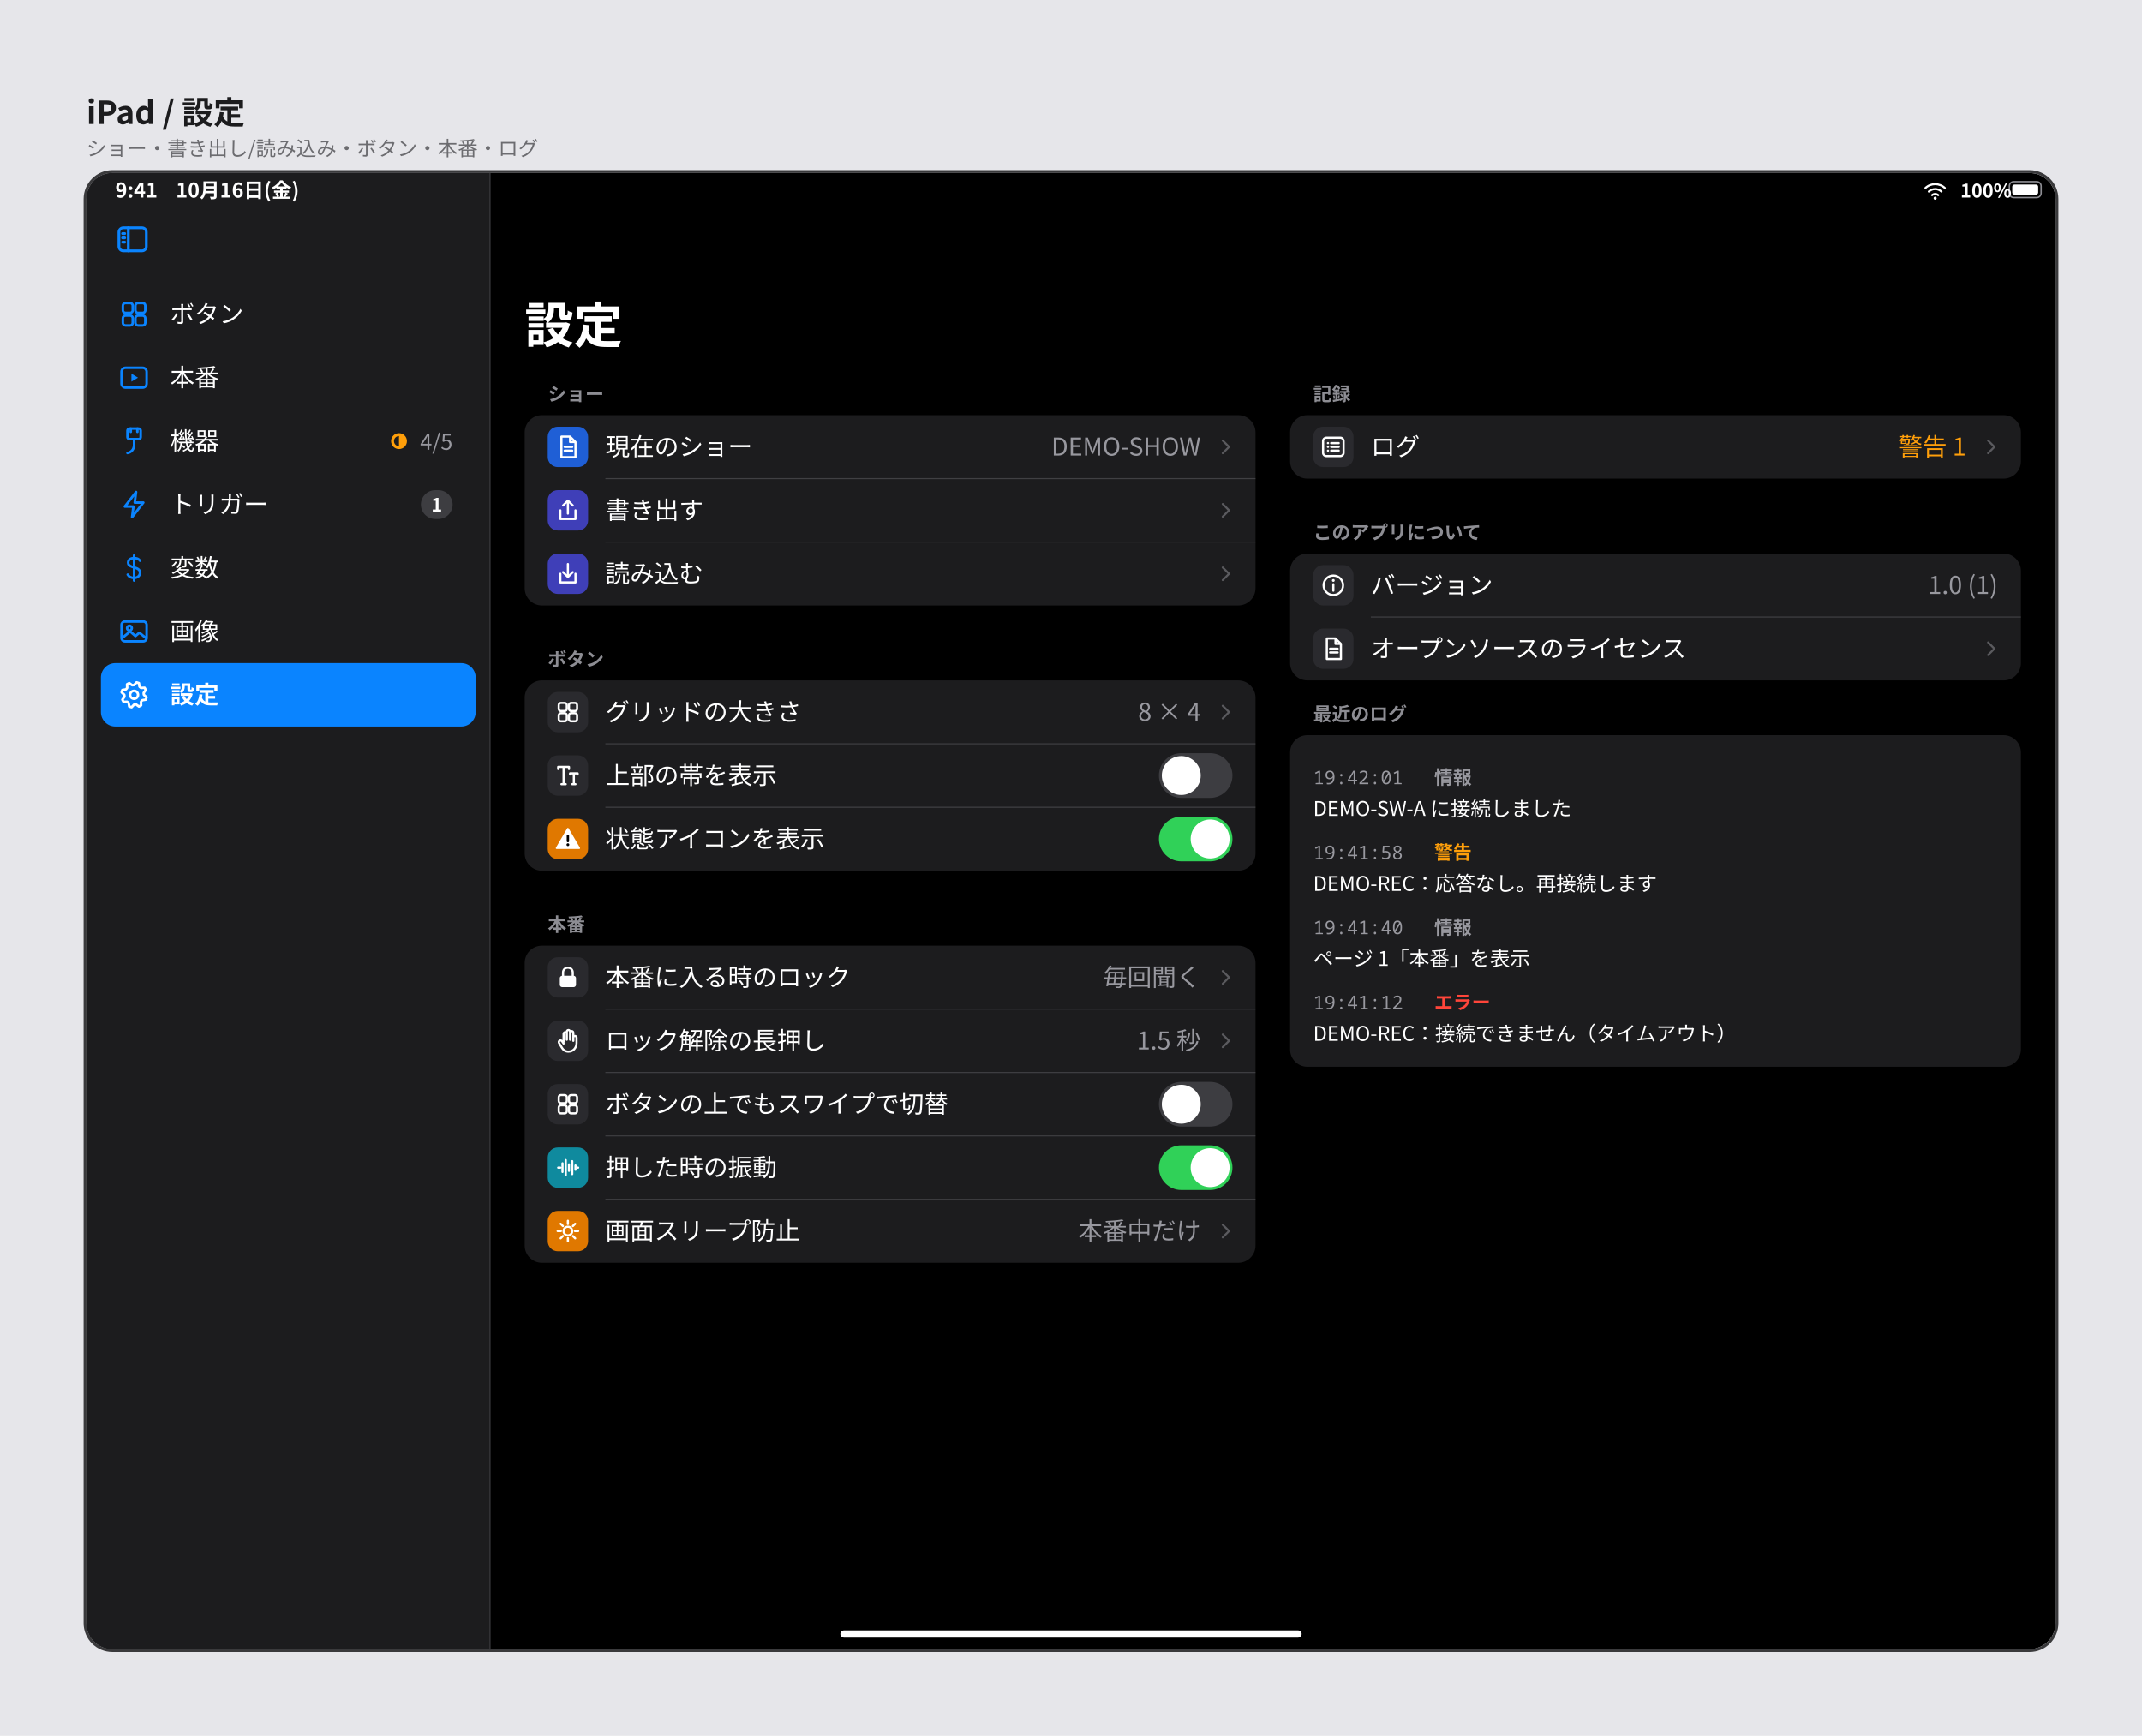
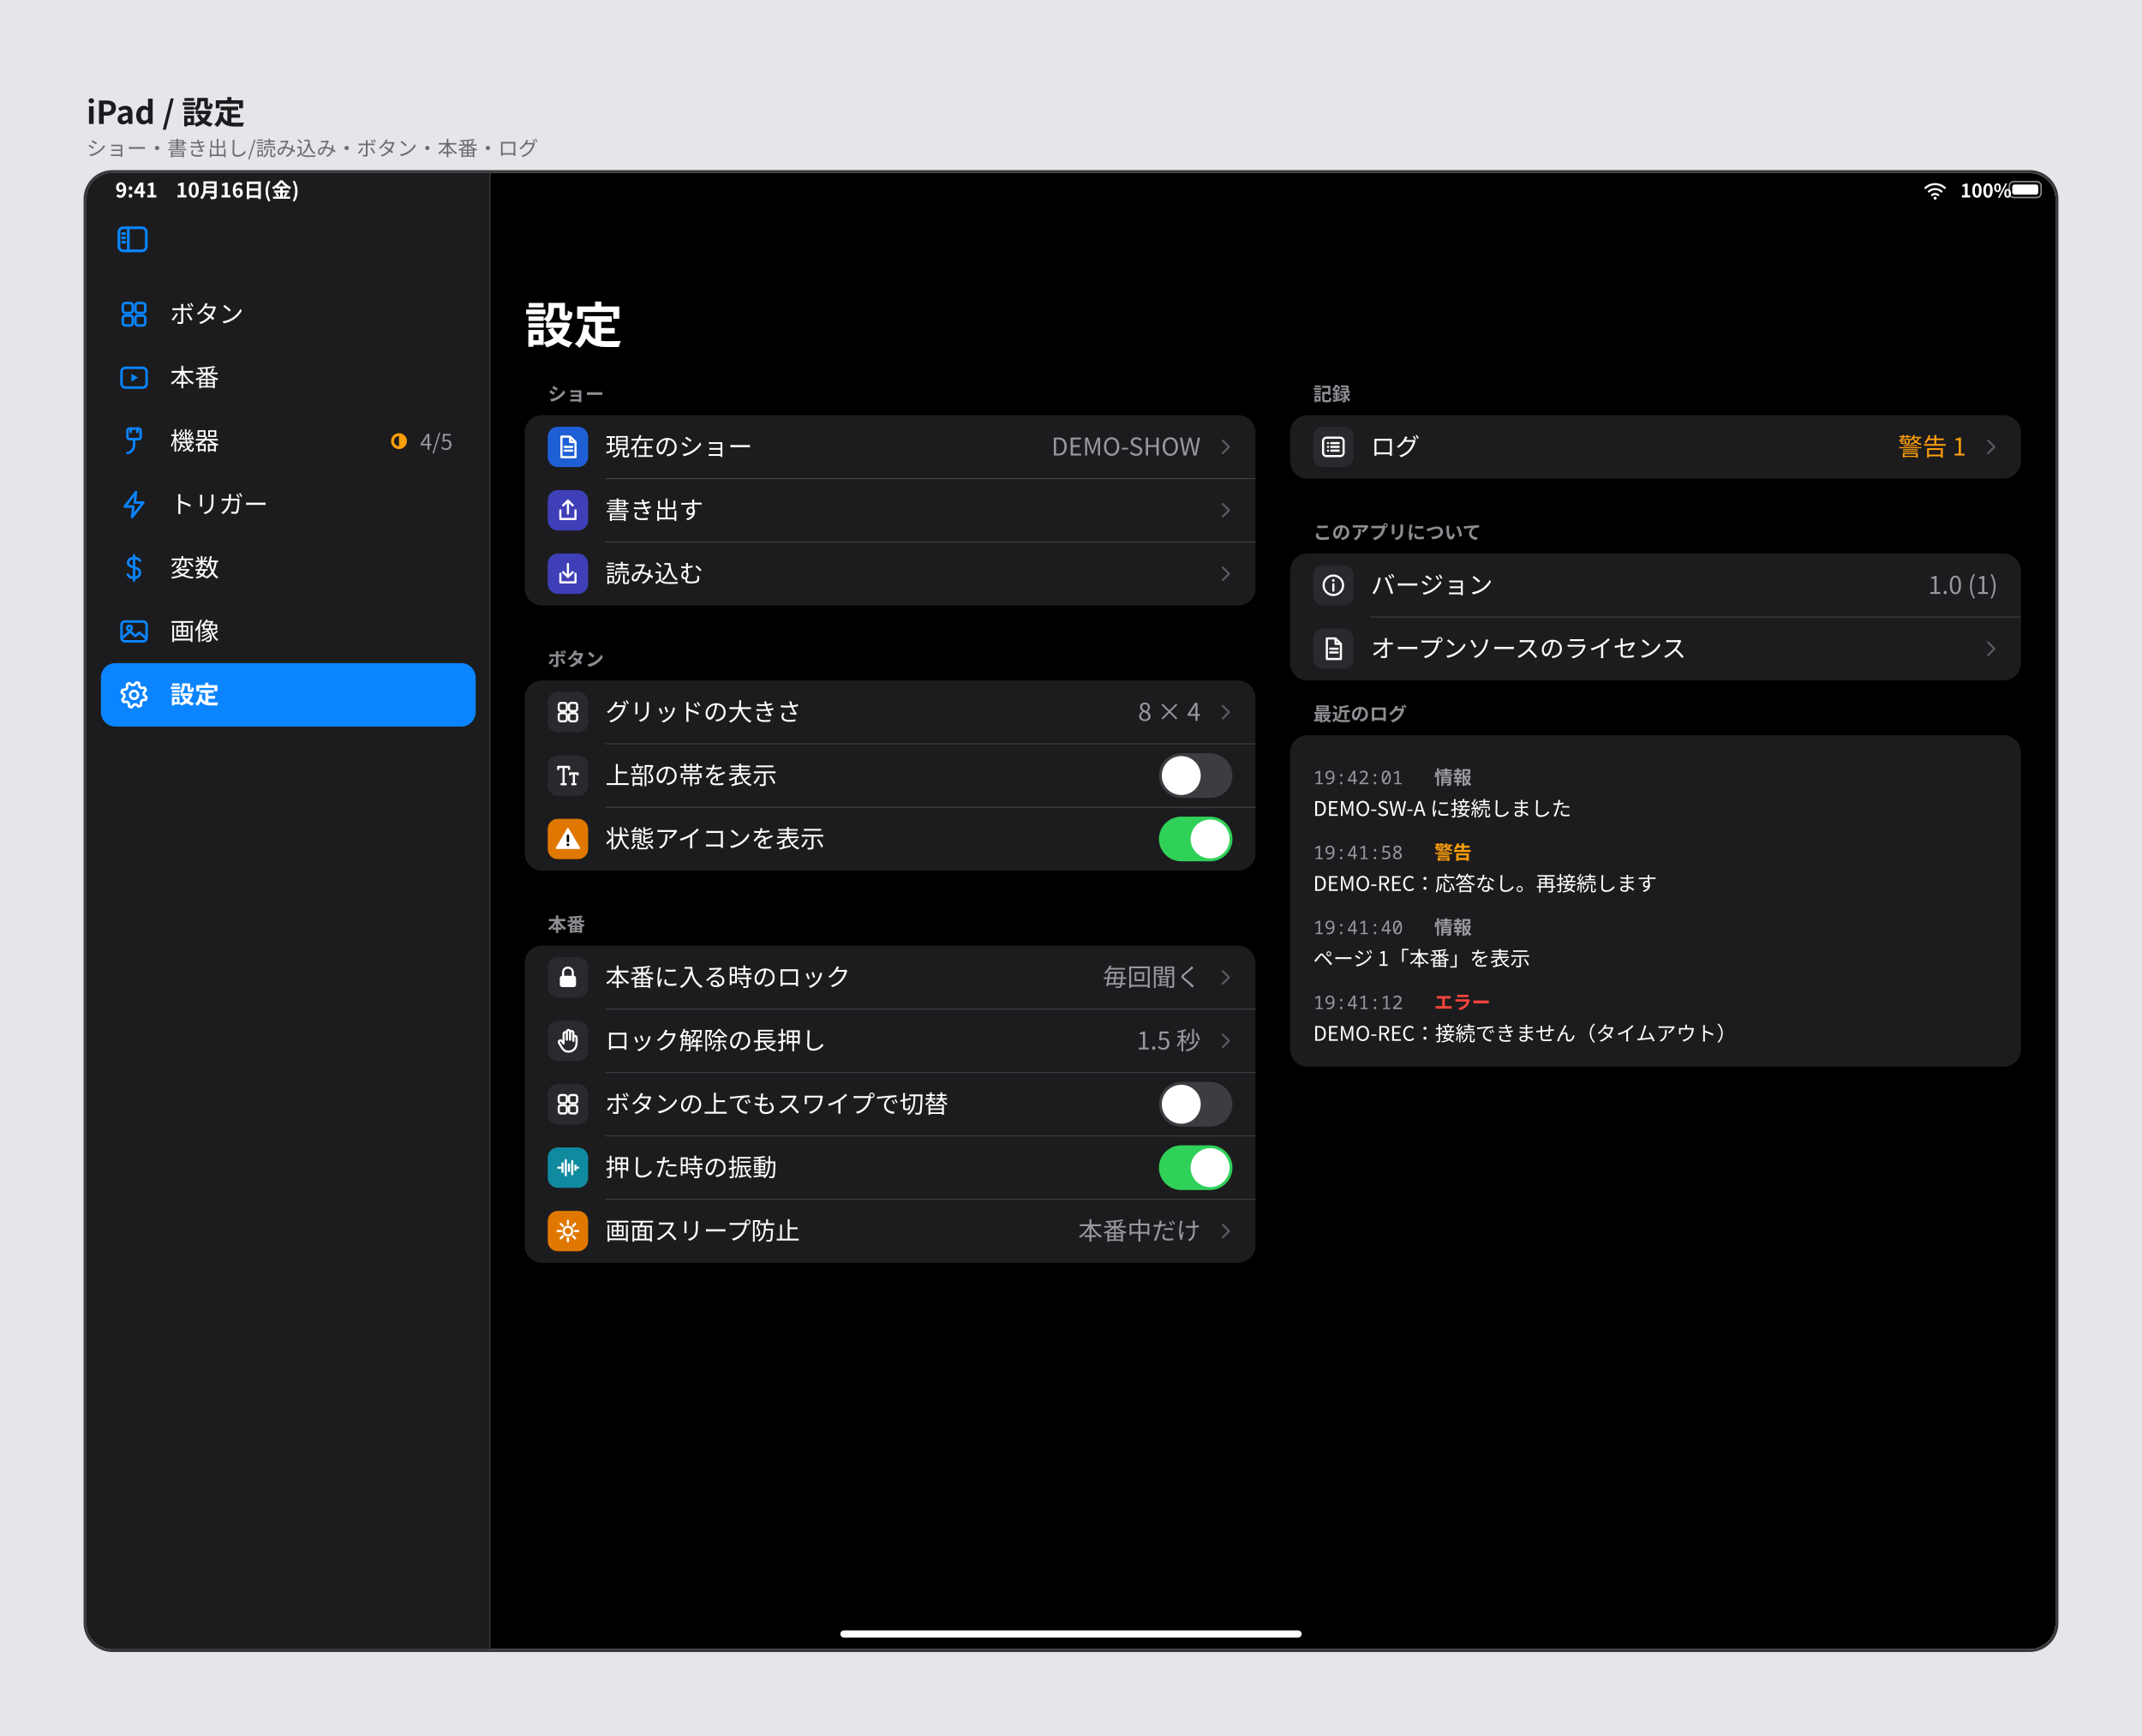
<svg xmlns="http://www.w3.org/2000/svg" width="1486" height="1204" viewBox="0 0 1486 1204">
  <rect x="0.00" y="0.00" width="1486.00" height="1204.00" fill="#E6E6EA" />
  <defs>
    <clipPath id="clip60_120">
      <rect x="0" y="0" width="1366" height="1024" rx="18" ry="18" />
    </clipPath>
  </defs>
  <g transform="translate(60.00,120.00)">
    <g clip-path="url(#clip60_120)">
      <rect x="0.00" y="0.00" width="1366.00" height="1024.00" fill="#000000" />
      <rect x="0.00" y="0.00" width="280.00" height="1024.00" fill="#1C1C1E" />
      <g transform="translate(20.00,34.00) scale(1.0)">
        <rect x="2.5" y="4" width="19" height="16" rx="3" fill="none" stroke="#0A84FF" stroke-width="1.9" stroke-linecap="round" stroke-linejoin="round" />
        <path d="M9 4 V20 M5 8 H6.5 M5 11 H6.5 M5 14 H6.5" fill="none" stroke="#0A84FF" stroke-width="1.9" stroke-linecap="round" stroke-linejoin="round" />
      </g>
      <g transform="translate(22.00,87.00) scale(0.9166667)">
        <rect x="3.5" y="3.5" width="7.5" height="7.5" rx="2" fill="none" stroke="#0A84FF" stroke-width="1.9" stroke-linecap="round" stroke-linejoin="round" />
        <rect x="3.5" y="13" width="7.5" height="7.5" rx="2" fill="none" stroke="#0A84FF" stroke-width="1.9" stroke-linecap="round" stroke-linejoin="round" />
        <rect x="13" y="3.5" width="7.5" height="7.5" rx="2" fill="none" stroke="#0A84FF" stroke-width="1.9" stroke-linecap="round" stroke-linejoin="round" />
        <rect x="13" y="13" width="7.5" height="7.5" rx="2" fill="none" stroke="#0A84FF" stroke-width="1.9" stroke-linecap="round" stroke-linejoin="round" />
      </g>
      <text x="58.00" y="104.00" font-family="-apple-system, 'SF Pro Text', 'Hiragino Sans', 'Noto Sans CJK JP', 'Noto Sans JP', sans-serif" font-size="17" font-weight="400" fill="#FFFFFF" text-anchor="start">ボタン</text>
      <g transform="translate(22.00,131.00) scale(0.9166667)">
        <rect x="2.5" y="4.5" width="19" height="15" rx="3" fill="none" stroke="#0A84FF" stroke-width="1.9" stroke-linecap="round" stroke-linejoin="round" />
        <path d="M10 9 L15 12 L10 15 Z" fill="#0A84FF" />
      </g>
      <text x="58.00" y="148.00" font-family="-apple-system, 'SF Pro Text', 'Hiragino Sans', 'Noto Sans CJK JP', 'Noto Sans JP', sans-serif" font-size="17" font-weight="400" fill="#FFFFFF" text-anchor="start">本番</text>
      <g transform="translate(22.00,175.00) scale(0.9166667)">
        <rect x="7" y="2.5" width="10" height="8" rx="1.5" fill="none" stroke="#0A84FF" stroke-width="1.9" stroke-linecap="round" stroke-linejoin="round" />
        <path d="M9.5 2.5 V5 M14.5 2.5 V5 M12 10.5 V15 C12 18 10 20.5 7 21" fill="none" stroke="#0A84FF" stroke-width="1.9" stroke-linecap="round" stroke-linejoin="round" />
      </g>
      <text x="58.00" y="192.00" font-family="-apple-system, 'SF Pro Text', 'Hiragino Sans', 'Noto Sans CJK JP', 'Noto Sans JP', sans-serif" font-size="17" font-weight="400" fill="#FFFFFF" text-anchor="start">機器</text>
      <text x="254.00" y="192.00" font-family="-apple-system, 'SF Pro Text', 'Hiragino Sans', 'Noto Sans CJK JP', 'Noto Sans JP', sans-serif" font-size="15" font-weight="400" fill="rgba(235,235,245,0.6)" text-anchor="end">4/5</text>
      <circle cx="216.80" cy="186.00" r="4.5" fill="none" stroke="#FF9F0A" stroke-width="2" />
      <path d="M216.8 181.5 A4.5 4.5 0 0 1 216.8 190.5 Z" fill="#FF9F0A" />
      <g transform="translate(22.00,219.00) scale(0.9166667)">
        <path d="M13.5 2.5 L5 13.5 H11.5 L10.5 21.5 L19 10.5 H12.5 Z" fill="none" stroke="#0A84FF" stroke-width="1.9" stroke-linecap="round" stroke-linejoin="round" />
      </g>
      <text x="58.00" y="236.00" font-family="-apple-system, 'SF Pro Text', 'Hiragino Sans', 'Noto Sans CJK JP', 'Noto Sans JP', sans-serif" font-size="17" font-weight="400" fill="#FFFFFF" text-anchor="start">トリガー</text>
-       <rect x="232.00" y="220.00" width="22.00" height="20.00" rx="10" ry="10" fill="rgba(120,120,128,0.36)" />
-       <text x="243.00" y="235.00" font-family="-apple-system, 'SF Pro Text', 'Hiragino Sans', 'Noto Sans CJK JP', 'Noto Sans JP', sans-serif" font-size="13" font-weight="600" fill="#FFFFFF" text-anchor="middle">1</text>
      <g transform="translate(22.00,263.00) scale(0.9166667)">
        <path d="M12 2.5 V21.5 M16.5 6.5 C15.5 5 14 4.5 12 4.5 C9 4.5 7.5 6 7.5 8 C7.5 12.5 16.5 10.5 16.5 15.5 C16.5 17.8 14.6 19.5 12 19.5 C9.8 19.5 8.2 18.7 7.2 17" fill="none" stroke="#0A84FF" stroke-width="1.9" stroke-linecap="round" stroke-linejoin="round" />
      </g>
      <text x="58.00" y="280.00" font-family="-apple-system, 'SF Pro Text', 'Hiragino Sans', 'Noto Sans CJK JP', 'Noto Sans JP', sans-serif" font-size="17" font-weight="400" fill="#FFFFFF" text-anchor="start">変数</text>
      <g transform="translate(22.00,307.00) scale(0.9166667)">
        <rect x="2.5" y="4.5" width="19" height="15" rx="2.5" fill="none" stroke="#0A84FF" stroke-width="1.9" stroke-linecap="round" stroke-linejoin="round" />
        <circle cx="8.5" cy="9.5" r="1.8" fill="none" stroke="#0A84FF" stroke-width="1.9" stroke-linecap="round" stroke-linejoin="round" />
        <path d="M3 17 L9 12 L13 15.5 L16 13 L21 17" fill="none" stroke="#0A84FF" stroke-width="1.9" stroke-linecap="round" stroke-linejoin="round" />
      </g>
      <text x="58.00" y="324.00" font-family="-apple-system, 'SF Pro Text', 'Hiragino Sans', 'Noto Sans CJK JP', 'Noto Sans JP', sans-serif" font-size="17" font-weight="400" fill="#FFFFFF" text-anchor="start">画像</text>
      <rect x="10.00" y="340.00" width="260.00" height="44.00" rx="10" ry="10" fill="#0A84FF" />
      <g transform="translate(22.00,351.00) scale(0.9166667)">
        <path d="M12.00 4.60 L13.87 2.58 L15.67 3.13 L16.11 5.85 L17.23 6.77 L19.98 6.67 L20.87 8.33 L19.26 10.56 L19.40 12.00 L21.42 13.87 L20.87 15.67 L18.15 16.11 L17.23 17.23 L17.33 19.98 L15.67 20.87 L13.44 19.26 L12.00 19.40 L10.13 21.42 L8.33 20.87 L7.89 18.15 L6.77 17.23 L4.02 17.33 L3.13 15.67 L4.74 13.44 L4.60 12.00 L2.58 10.13 L3.13 8.33 L5.85 7.89 L6.77 6.77 L6.67 4.02 L8.33 3.13 L10.56 4.74 Z" fill="none" stroke="#FFFFFF" stroke-width="1.9" stroke-linecap="round" stroke-linejoin="round" />
        <circle cx="12" cy="12" r="3" fill="none" stroke="#FFFFFF" stroke-width="1.9" stroke-linecap="round" stroke-linejoin="round" />
      </g>
      <text x="58.00" y="368.00" font-family="-apple-system, 'SF Pro Text', 'Hiragino Sans', 'Noto Sans CJK JP', 'Noto Sans JP', sans-serif" font-size="17" font-weight="600" fill="#FFFFFF" text-anchor="start">設定</text>
      <line x1="280.00" y1="0.00" x2="280.00" y2="1024.00" stroke="rgba(84,84,88,0.65)" stroke-width="0.7" />
      <text x="304.00" y="118.00" font-family="-apple-system, 'SF Pro Text', 'Hiragino Sans', 'Noto Sans CJK JP', 'Noto Sans JP', sans-serif" font-size="34" font-weight="700" fill="#FFFFFF" text-anchor="start">設定</text>
      <text x="320.00" y="158.00" font-family="-apple-system, 'SF Pro Text', 'Hiragino Sans', 'Noto Sans CJK JP', 'Noto Sans JP', sans-serif" font-size="13" font-weight="600" fill="rgba(235,235,245,0.6)" text-anchor="start">ショー</text>
      <rect x="304.00" y="168.00" width="507.00" height="132.00" rx="12" ry="12" fill="#1C1C1E" />
      <rect x="320.00" y="176.00" width="28.00" height="28.00" rx="7" ry="7" fill="#1F5FD6" />
      <g transform="translate(325.00,181.00) scale(0.75)">
        <path d="M6 2.5 H14 L19 7.5 V21.5 H6 Z M14 2.5 V7.5 H19" fill="none" stroke="#FFFFFF" stroke-width="2" stroke-linecap="round" stroke-linejoin="round" />
        <path d="M9 12 H16 M9 15.5 H16" fill="none" stroke="#FFFFFF" stroke-width="2" stroke-linecap="round" stroke-linejoin="round" />
      </g>
      <text x="360.00" y="196.00" font-family="-apple-system, 'SF Pro Text', 'Hiragino Sans', 'Noto Sans CJK JP', 'Noto Sans JP', sans-serif" font-size="17" font-weight="400" fill="#FFFFFF" text-anchor="start">現在のショー</text>
      <g transform="translate(783.00,183.00) scale(0.5833333)">
        <path d="M9 4.5 L16.5 12 L9 19.5" fill="none" stroke="rgba(235,235,245,0.3)" stroke-width="2.4" stroke-linecap="round" stroke-linejoin="round" />
      </g>
      <text x="773.00" y="196.00" font-family="-apple-system, 'SF Pro Text', 'Hiragino Sans', 'Noto Sans CJK JP', 'Noto Sans JP', sans-serif" font-size="17" font-weight="400" fill="rgba(235,235,245,0.6)" text-anchor="end">DEMO-SHOW</text>
      <line x1="360.00" y1="212.00" x2="811.00" y2="212.00" stroke="rgba(84,84,88,0.65)" stroke-width="0.7" />
      <rect x="320.00" y="220.00" width="28.00" height="28.00" rx="7" ry="7" fill="#3F3FB8" />
      <g transform="translate(325.00,225.00) scale(0.75)">
        <path d="M12 3 V15 M7.5 7.5 L12 3 L16.5 7.5 M5 12 V20 H19 V12" fill="none" stroke="#FFFFFF" stroke-width="2" stroke-linecap="round" stroke-linejoin="round" />
      </g>
      <text x="360.00" y="240.00" font-family="-apple-system, 'SF Pro Text', 'Hiragino Sans', 'Noto Sans CJK JP', 'Noto Sans JP', sans-serif" font-size="17" font-weight="400" fill="#FFFFFF" text-anchor="start">書き出す</text>
      <g transform="translate(783.00,227.00) scale(0.5833333)">
        <path d="M9 4.5 L16.5 12 L9 19.5" fill="none" stroke="rgba(235,235,245,0.3)" stroke-width="2.4" stroke-linecap="round" stroke-linejoin="round" />
      </g>
      <line x1="360.00" y1="256.00" x2="811.00" y2="256.00" stroke="rgba(84,84,88,0.65)" stroke-width="0.7" />
      <rect x="320.00" y="264.00" width="28.00" height="28.00" rx="7" ry="7" fill="#3F3FB8" />
      <g transform="translate(325.00,269.00) scale(0.75)">
        <path d="M12 3 V15 M7.5 10.5 L12 15 L16.5 10.5 M5 12 V20 H19 V12" fill="none" stroke="#FFFFFF" stroke-width="2" stroke-linecap="round" stroke-linejoin="round" />
      </g>
      <text x="360.00" y="284.00" font-family="-apple-system, 'SF Pro Text', 'Hiragino Sans', 'Noto Sans CJK JP', 'Noto Sans JP', sans-serif" font-size="17" font-weight="400" fill="#FFFFFF" text-anchor="start">読み込む</text>
      <g transform="translate(783.00,271.00) scale(0.5833333)">
        <path d="M9 4.5 L16.5 12 L9 19.5" fill="none" stroke="rgba(235,235,245,0.3)" stroke-width="2.4" stroke-linecap="round" stroke-linejoin="round" />
      </g>
      <text x="320.00" y="342.00" font-family="-apple-system, 'SF Pro Text', 'Hiragino Sans', 'Noto Sans CJK JP', 'Noto Sans JP', sans-serif" font-size="13" font-weight="600" fill="rgba(235,235,245,0.6)" text-anchor="start">ボタン</text>
      <rect x="304.00" y="352.00" width="507.00" height="132.00" rx="12" ry="12" fill="#1C1C1E" />
      <rect x="320.00" y="360.00" width="28.00" height="28.00" rx="7" ry="7" fill="#2A2A2E" />
      <g transform="translate(325.00,365.00) scale(0.75)">
        <rect x="3.5" y="3.5" width="7.5" height="7.5" rx="2" fill="none" stroke="#FFFFFF" stroke-width="2" stroke-linecap="round" stroke-linejoin="round" />
        <rect x="3.5" y="13" width="7.5" height="7.5" rx="2" fill="none" stroke="#FFFFFF" stroke-width="2" stroke-linecap="round" stroke-linejoin="round" />
        <rect x="13" y="3.5" width="7.5" height="7.5" rx="2" fill="none" stroke="#FFFFFF" stroke-width="2" stroke-linecap="round" stroke-linejoin="round" />
        <rect x="13" y="13" width="7.5" height="7.5" rx="2" fill="none" stroke="#FFFFFF" stroke-width="2" stroke-linecap="round" stroke-linejoin="round" />
      </g>
      <text x="360.00" y="380.00" font-family="-apple-system, 'SF Pro Text', 'Hiragino Sans', 'Noto Sans CJK JP', 'Noto Sans JP', sans-serif" font-size="17" font-weight="400" fill="#FFFFFF" text-anchor="start">グリッドの大きさ</text>
      <g transform="translate(783.00,367.00) scale(0.5833333)">
        <path d="M9 4.5 L16.5 12 L9 19.5" fill="none" stroke="rgba(235,235,245,0.3)" stroke-width="2.4" stroke-linecap="round" stroke-linejoin="round" />
      </g>
      <text x="773.00" y="380.00" font-family="-apple-system, 'SF Pro Text', 'Hiragino Sans', 'Noto Sans CJK JP', 'Noto Sans JP', sans-serif" font-size="17" font-weight="400" fill="rgba(235,235,245,0.6)" text-anchor="end">8 × 4</text>
      <line x1="360.00" y1="396.00" x2="811.00" y2="396.00" stroke="rgba(84,84,88,0.65)" stroke-width="0.7" />
      <rect x="320.00" y="404.00" width="28.00" height="28.00" rx="7" ry="7" fill="#2A2A2E" />
      <g transform="translate(325.00,409.00) scale(0.75)">
        <path d="M3 6 V4 H13 V6 M8 4 V20 M6 20 H10 M14 11 V10 H21 V11 M17.5 10 V20 M16 20 H19" fill="none" stroke="#FFFFFF" stroke-width="2" stroke-linecap="round" stroke-linejoin="round" />
      </g>
      <text x="360.00" y="424.00" font-family="-apple-system, 'SF Pro Text', 'Hiragino Sans', 'Noto Sans CJK JP', 'Noto Sans JP', sans-serif" font-size="17" font-weight="400" fill="#FFFFFF" text-anchor="start">上部の帯を表示</text>
      <rect x="744.00" y="402.50" width="51.00" height="31.00" rx="15.5" ry="15.5" fill="rgba(120,120,128,0.36)" />
      <circle cx="759.50" cy="418.00" r="13.5" fill="#FFFFFF" />
      <line x1="360.00" y1="440.00" x2="811.00" y2="440.00" stroke="rgba(84,84,88,0.65)" stroke-width="0.7" />
      <rect x="320.00" y="448.00" width="28.00" height="28.00" rx="7" ry="7" fill="#E07800" />
      <g transform="translate(325.00,453.00) scale(0.75)">
        <path d="M12 2.5 L22.5 20.5 H1.5 Z" fill="#FFFFFF" stroke="#FFFFFF" stroke-width="1.5" stroke-linejoin="round" />
        <path d="M12 9 V14" stroke="#000" stroke-width="2.2" stroke-linecap="round" />
        <circle cx="12" cy="17.3" r="1.3" fill="#000" />
      </g>
      <text x="360.00" y="468.00" font-family="-apple-system, 'SF Pro Text', 'Hiragino Sans', 'Noto Sans CJK JP', 'Noto Sans JP', sans-serif" font-size="17" font-weight="400" fill="#FFFFFF" text-anchor="start">状態アイコンを表示</text>
      <rect x="744.00" y="446.50" width="51.00" height="31.00" rx="15.5" ry="15.5" fill="#30D158" />
      <circle cx="779.50" cy="462.00" r="13.5" fill="#FFFFFF" />
      <text x="320.00" y="526.00" font-family="-apple-system, 'SF Pro Text', 'Hiragino Sans', 'Noto Sans CJK JP', 'Noto Sans JP', sans-serif" font-size="13" font-weight="600" fill="rgba(235,235,245,0.6)" text-anchor="start">本番</text>
      <rect x="304.00" y="536.00" width="507.00" height="220.00" rx="12" ry="12" fill="#1C1C1E" />
      <rect x="320.00" y="544.00" width="28.00" height="28.00" rx="7" ry="7" fill="#2A2A2E" />
      <g transform="translate(325.00,549.00) scale(0.75)">
        <rect x="4.5" y="10.5" width="15" height="10.5" rx="2.2" fill="#FFFFFF" />
        <path d="M7.5 10.5 V7.5 C7.5 4.8 9.5 3 12 3 C14.5 3 16.5 4.8 16.5 7.5 V10.5" fill="none" stroke="#FFFFFF" stroke-width="2" stroke-linecap="round" stroke-linejoin="round" />
      </g>
      <text x="360.00" y="564.00" font-family="-apple-system, 'SF Pro Text', 'Hiragino Sans', 'Noto Sans CJK JP', 'Noto Sans JP', sans-serif" font-size="17" font-weight="400" fill="#FFFFFF" text-anchor="start">本番に入る時のロック</text>
      <g transform="translate(783.00,551.00) scale(0.5833333)">
        <path d="M9 4.5 L16.5 12 L9 19.5" fill="none" stroke="rgba(235,235,245,0.3)" stroke-width="2.4" stroke-linecap="round" stroke-linejoin="round" />
      </g>
      <text x="773.00" y="564.00" font-family="-apple-system, 'SF Pro Text', 'Hiragino Sans', 'Noto Sans CJK JP', 'Noto Sans JP', sans-serif" font-size="17" font-weight="400" fill="rgba(235,235,245,0.6)" text-anchor="end">毎回聞く</text>
      <line x1="360.00" y1="580.00" x2="811.00" y2="580.00" stroke="rgba(84,84,88,0.65)" stroke-width="0.7" />
      <rect x="320.00" y="588.00" width="28.00" height="28.00" rx="7" ry="7" fill="#2A2A2E" />
      <g transform="translate(325.00,593.00) scale(0.75)">
        <path d="M8 13 V5.5 C8 4.7 8.7 4 9.5 4 C10.3 4 11 4.7 11 5.5 V11 M11 10 V3.5 C11 2.7 11.7 2 12.5 2 C13.3 2 14 2.7 14 3.5 V11 M14 10 V4.5 C14 3.7 14.7 3 15.5 3 C16.3 3 17 3.7 17 4.5 V12 M17 9 C17 8.2 17.7 7.5 18.5 7.5 C19.3 7.5 20 8.2 20 9 V14 C20 18.4 17 22 12.5 22 C9.5 22 7.8 20.5 6.5 18.5 L3.8 14 C3.3 13.2 3.6 12.2 4.4 11.8 C5.2 11.4 6.1 11.7 6.6 12.4 L8 14.5" fill="none" stroke="#FFFFFF" stroke-width="2" stroke-linecap="round" stroke-linejoin="round" />
      </g>
      <text x="360.00" y="608.00" font-family="-apple-system, 'SF Pro Text', 'Hiragino Sans', 'Noto Sans CJK JP', 'Noto Sans JP', sans-serif" font-size="17" font-weight="400" fill="#FFFFFF" text-anchor="start">ロック解除の長押し</text>
      <g transform="translate(783.00,595.00) scale(0.5833333)">
        <path d="M9 4.5 L16.5 12 L9 19.5" fill="none" stroke="rgba(235,235,245,0.3)" stroke-width="2.4" stroke-linecap="round" stroke-linejoin="round" />
      </g>
      <text x="773.00" y="608.00" font-family="-apple-system, 'SF Pro Text', 'Hiragino Sans', 'Noto Sans CJK JP', 'Noto Sans JP', sans-serif" font-size="17" font-weight="400" fill="rgba(235,235,245,0.6)" text-anchor="end">1.5 秒</text>
      <line x1="360.00" y1="624.00" x2="811.00" y2="624.00" stroke="rgba(84,84,88,0.65)" stroke-width="0.7" />
      <rect x="320.00" y="632.00" width="28.00" height="28.00" rx="7" ry="7" fill="#2A2A2E" />
      <g transform="translate(325.00,637.00) scale(0.75)">
        <rect x="3.5" y="3.5" width="7.5" height="7.5" rx="2" fill="none" stroke="#FFFFFF" stroke-width="2" stroke-linecap="round" stroke-linejoin="round" />
        <rect x="3.5" y="13" width="7.5" height="7.5" rx="2" fill="none" stroke="#FFFFFF" stroke-width="2" stroke-linecap="round" stroke-linejoin="round" />
        <rect x="13" y="3.5" width="7.5" height="7.5" rx="2" fill="none" stroke="#FFFFFF" stroke-width="2" stroke-linecap="round" stroke-linejoin="round" />
        <rect x="13" y="13" width="7.5" height="7.5" rx="2" fill="none" stroke="#FFFFFF" stroke-width="2" stroke-linecap="round" stroke-linejoin="round" />
      </g>
      <text x="360.00" y="652.00" font-family="-apple-system, 'SF Pro Text', 'Hiragino Sans', 'Noto Sans CJK JP', 'Noto Sans JP', sans-serif" font-size="17" font-weight="400" fill="#FFFFFF" text-anchor="start">ボタンの上でもスワイプで切替</text>
      <rect x="744.00" y="630.50" width="51.00" height="31.00" rx="15.5" ry="15.5" fill="rgba(120,120,128,0.36)" />
      <circle cx="759.50" cy="646.00" r="13.5" fill="#FFFFFF" />
      <line x1="360.00" y1="668.00" x2="811.00" y2="668.00" stroke="rgba(84,84,88,0.65)" stroke-width="0.7" />
      <rect x="320.00" y="676.00" width="28.00" height="28.00" rx="7" ry="7" fill="#0F8A9E" />
      <g transform="translate(325.00,681.00) scale(0.75)">
        <path d="M3 12 H5 M7 8 V16 M10 5 V19 M13 9 V15 M16 6 V18 M19 10 V14 M21 12 H21.5" fill="none" stroke="#FFFFFF" stroke-width="2" stroke-linecap="round" stroke-linejoin="round" />
      </g>
      <text x="360.00" y="696.00" font-family="-apple-system, 'SF Pro Text', 'Hiragino Sans', 'Noto Sans CJK JP', 'Noto Sans JP', sans-serif" font-size="17" font-weight="400" fill="#FFFFFF" text-anchor="start">押した時の振動</text>
      <rect x="744.00" y="674.50" width="51.00" height="31.00" rx="15.5" ry="15.5" fill="#30D158" />
      <circle cx="779.50" cy="690.00" r="13.5" fill="#FFFFFF" />
      <line x1="360.00" y1="712.00" x2="811.00" y2="712.00" stroke="rgba(84,84,88,0.65)" stroke-width="0.7" />
      <rect x="320.00" y="720.00" width="28.00" height="28.00" rx="7" ry="7" fill="#E07800" />
      <g transform="translate(325.00,725.00) scale(0.75)">
        <circle cx="12" cy="12" r="4" fill="none" stroke="#FFFFFF" stroke-width="2" stroke-linecap="round" stroke-linejoin="round" />
        <path d="M18.50 12.00 L21.50 12.00 M16.60 16.60 L18.72 18.72 M12.00 18.50 L12.00 21.50 M7.40 16.60 L5.28 18.72 M5.50 12.00 L2.50 12.00 M7.40 7.40 L5.28 5.28 M12.00 5.50 L12.00 2.50 M16.60 7.40 L18.72 5.28 " fill="none" stroke="#FFFFFF" stroke-width="2" stroke-linecap="round" stroke-linejoin="round" />
      </g>
      <text x="360.00" y="740.00" font-family="-apple-system, 'SF Pro Text', 'Hiragino Sans', 'Noto Sans CJK JP', 'Noto Sans JP', sans-serif" font-size="17" font-weight="400" fill="#FFFFFF" text-anchor="start">画面スリープ防止</text>
      <g transform="translate(783.00,727.00) scale(0.5833333)">
        <path d="M9 4.5 L16.5 12 L9 19.5" fill="none" stroke="rgba(235,235,245,0.3)" stroke-width="2.4" stroke-linecap="round" stroke-linejoin="round" />
      </g>
      <text x="773.00" y="740.00" font-family="-apple-system, 'SF Pro Text', 'Hiragino Sans', 'Noto Sans CJK JP', 'Noto Sans JP', sans-serif" font-size="17" font-weight="400" fill="rgba(235,235,245,0.6)" text-anchor="end">本番中だけ</text>
      <text x="851.00" y="158.00" font-family="-apple-system, 'SF Pro Text', 'Hiragino Sans', 'Noto Sans CJK JP', 'Noto Sans JP', sans-serif" font-size="13" font-weight="600" fill="rgba(235,235,245,0.6)" text-anchor="start">記録</text>
      <rect x="835.00" y="168.00" width="507.00" height="44.00" rx="12" ry="12" fill="#1C1C1E" />
      <rect x="851.00" y="176.00" width="28.00" height="28.00" rx="7" ry="7" fill="#2A2A2E" />
      <g transform="translate(856.00,181.00) scale(0.75)">
        <rect x="2.5" y="3.5" width="19" height="17" rx="3" fill="none" stroke="#FFFFFF" stroke-width="2" stroke-linecap="round" stroke-linejoin="round" />
        <path d="M7 8.5 H7.1 M10 8.5 H17 M7 12 H7.1 M10 12 H17 M7 15.5 H7.1 M10 15.5 H17" fill="none" stroke="#FFFFFF" stroke-width="2" stroke-linecap="round" stroke-linejoin="round" />
      </g>
      <text x="891.00" y="196.00" font-family="-apple-system, 'SF Pro Text', 'Hiragino Sans', 'Noto Sans CJK JP', 'Noto Sans JP', sans-serif" font-size="17" font-weight="400" fill="#FFFFFF" text-anchor="start">ログ</text>
      <g transform="translate(1314.00,183.00) scale(0.5833333)">
        <path d="M9 4.5 L16.5 12 L9 19.5" fill="none" stroke="rgba(235,235,245,0.3)" stroke-width="2.4" stroke-linecap="round" stroke-linejoin="round" />
      </g>
      <text x="1304.00" y="196.00" font-family="-apple-system, 'SF Pro Text', 'Hiragino Sans', 'Noto Sans CJK JP', 'Noto Sans JP', sans-serif" font-size="17" font-weight="400" fill="#FF9F0A" text-anchor="end">警告 1</text>
      <text x="851.00" y="254.00" font-family="-apple-system, 'SF Pro Text', 'Hiragino Sans', 'Noto Sans CJK JP', 'Noto Sans JP', sans-serif" font-size="13" font-weight="600" fill="rgba(235,235,245,0.6)" text-anchor="start">このアプリについて</text>
      <rect x="835.00" y="264.00" width="507.00" height="88.00" rx="12" ry="12" fill="#1C1C1E" />
      <rect x="851.00" y="272.00" width="28.00" height="28.00" rx="7" ry="7" fill="#2A2A2E" />
      <g transform="translate(856.00,277.00) scale(0.75)">
        <circle cx="12" cy="12" r="9" fill="none" stroke="#FFFFFF" stroke-width="2" stroke-linecap="round" stroke-linejoin="round" />
        <path d="M12 11 V17" fill="none" stroke="#FFFFFF" stroke-width="2" stroke-linecap="round" stroke-linejoin="round" />
        <circle cx="12" cy="7.5" r="1.3" fill="#FFFFFF" />
      </g>
      <text x="891.00" y="292.00" font-family="-apple-system, 'SF Pro Text', 'Hiragino Sans', 'Noto Sans CJK JP', 'Noto Sans JP', sans-serif" font-size="17" font-weight="400" fill="#FFFFFF" text-anchor="start">バージョン</text>
      <text x="1326.00" y="292.00" font-family="-apple-system, 'SF Pro Text', 'Hiragino Sans', 'Noto Sans CJK JP', 'Noto Sans JP', sans-serif" font-size="17" font-weight="400" fill="rgba(235,235,245,0.6)" text-anchor="end">1.0 (1)</text>
      <line x1="891.00" y1="308.00" x2="1342.00" y2="308.00" stroke="rgba(84,84,88,0.65)" stroke-width="0.7" />
      <rect x="851.00" y="316.00" width="28.00" height="28.00" rx="7" ry="7" fill="#2A2A2E" />
      <g transform="translate(856.00,321.00) scale(0.75)">
        <path d="M6 2.5 H14 L19 7.5 V21.5 H6 Z M14 2.5 V7.5 H19" fill="none" stroke="#FFFFFF" stroke-width="2" stroke-linecap="round" stroke-linejoin="round" />
        <path d="M9 12 H16 M9 15.5 H16" fill="none" stroke="#FFFFFF" stroke-width="2" stroke-linecap="round" stroke-linejoin="round" />
      </g>
      <text x="891.00" y="336.00" font-family="-apple-system, 'SF Pro Text', 'Hiragino Sans', 'Noto Sans CJK JP', 'Noto Sans JP', sans-serif" font-size="17" font-weight="400" fill="#FFFFFF" text-anchor="start">オープンソースのライセンス</text>
      <g transform="translate(1314.00,323.00) scale(0.5833333)">
        <path d="M9 4.5 L16.5 12 L9 19.5" fill="none" stroke="rgba(235,235,245,0.3)" stroke-width="2.4" stroke-linecap="round" stroke-linejoin="round" />
      </g>
      <text x="851.00" y="380.00" font-family="-apple-system, 'SF Pro Text', 'Hiragino Sans', 'Noto Sans CJK JP', 'Noto Sans JP', sans-serif" font-size="13" font-weight="600" fill="rgba(235,235,245,0.6)" text-anchor="start">最近のログ</text>
      <rect x="835.00" y="390.00" width="507.00" height="230.00" rx="12" ry="12" fill="#1C1C1E" />
      <text x="851.00" y="424.00" font-family="'SF Mono', Menlo, 'Noto Sans Mono', monospace" font-size="13" font-weight="500" fill="rgba(235,235,245,0.6)" text-anchor="start">19:42:01</text>
      <text x="935.00" y="424.00" font-family="-apple-system, 'SF Pro Text', 'Hiragino Sans', 'Noto Sans CJK JP', 'Noto Sans JP', sans-serif" font-size="13" font-weight="700" fill="rgba(235,235,245,0.6)" text-anchor="start">情報</text>
      <text x="851.00" y="446.00" font-family="-apple-system, 'SF Pro Text', 'Hiragino Sans', 'Noto Sans CJK JP', 'Noto Sans JP', sans-serif" font-size="14" font-weight="400" fill="#FFFFFF" text-anchor="start">DEMO-SW-A に接続しました</text>
      <text x="851.00" y="476.00" font-family="'SF Mono', Menlo, 'Noto Sans Mono', monospace" font-size="13" font-weight="500" fill="rgba(235,235,245,0.6)" text-anchor="start">19:41:58</text>
      <text x="935.00" y="476.00" font-family="-apple-system, 'SF Pro Text', 'Hiragino Sans', 'Noto Sans CJK JP', 'Noto Sans JP', sans-serif" font-size="13" font-weight="700" fill="#FF9F0A" text-anchor="start">警告</text>
      <text x="851.00" y="498.00" font-family="-apple-system, 'SF Pro Text', 'Hiragino Sans', 'Noto Sans CJK JP', 'Noto Sans JP', sans-serif" font-size="14" font-weight="400" fill="#FFFFFF" text-anchor="start">DEMO-REC：応答なし。再接続します</text>
      <text x="851.00" y="528.00" font-family="'SF Mono', Menlo, 'Noto Sans Mono', monospace" font-size="13" font-weight="500" fill="rgba(235,235,245,0.6)" text-anchor="start">19:41:40</text>
      <text x="935.00" y="528.00" font-family="-apple-system, 'SF Pro Text', 'Hiragino Sans', 'Noto Sans CJK JP', 'Noto Sans JP', sans-serif" font-size="13" font-weight="700" fill="rgba(235,235,245,0.6)" text-anchor="start">情報</text>
      <text x="851.00" y="550.00" font-family="-apple-system, 'SF Pro Text', 'Hiragino Sans', 'Noto Sans CJK JP', 'Noto Sans JP', sans-serif" font-size="14" font-weight="400" fill="#FFFFFF" text-anchor="start">ページ 1「本番」を表示</text>
      <text x="851.00" y="580.00" font-family="'SF Mono', Menlo, 'Noto Sans Mono', monospace" font-size="13" font-weight="500" fill="rgba(235,235,245,0.6)" text-anchor="start">19:41:12</text>
      <text x="935.00" y="580.00" font-family="-apple-system, 'SF Pro Text', 'Hiragino Sans', 'Noto Sans CJK JP', 'Noto Sans JP', sans-serif" font-size="13" font-weight="700" fill="#FF453A" text-anchor="start">エラー</text>
      <text x="851.00" y="602.00" font-family="-apple-system, 'SF Pro Text', 'Hiragino Sans', 'Noto Sans CJK JP', 'Noto Sans JP', sans-serif" font-size="14" font-weight="400" fill="#FFFFFF" text-anchor="start">DEMO-REC：接続できません（タイムアウト）</text>
      <text x="20.00" y="17.00" font-family="-apple-system, 'SF Pro Text', 'Hiragino Sans', 'Noto Sans CJK JP', 'Noto Sans JP', sans-serif" font-size="14" font-weight="600" fill="#FFFFFF" text-anchor="start">9:41</text>
      <text x="62.00" y="17.00" font-family="-apple-system, 'SF Pro Text', 'Hiragino Sans', 'Noto Sans CJK JP', 'Noto Sans JP', sans-serif" font-size="14" font-weight="600" fill="#FFFFFF" text-anchor="start">10月16日(金)</text>
      <g transform="translate(1274.00,4.00) scale(0.7083333)">
        <path d="M2.5 9 C7.8 4 16.2 4 21.5 9 M5.8 12.5 C9.3 9.3 14.7 9.3 18.2 12.5 M9 16 C10.7 14.5 13.3 14.5 15 16" fill="none" stroke="#FFFFFF" stroke-width="2" stroke-linecap="round" stroke-linejoin="round" />
        <circle cx="12" cy="19" r="1.5" fill="#FFFFFF" />
      </g>
      <text x="1300.00" y="17.00" font-family="-apple-system, 'SF Pro Text', 'Hiragino Sans', 'Noto Sans CJK JP', 'Noto Sans JP', sans-serif" font-size="13" font-weight="600" fill="#FFFFFF" text-anchor="start">100%</text>
      <rect x="1334.00" y="6.00" width="22.00" height="11.00" rx="3" ry="3" fill="none" stroke="rgba(235,235,245,0.6)" stroke-width="1" />
      <rect x="1336.00" y="8.00" width="18.00" height="7.00" rx="1.5" ry="1.5" fill="#FFFFFF" />
      <rect x="523.00" y="1011.00" width="320.00" height="5.00" rx="2.5" ry="2.5" fill="#FFFFFF" />
    </g>
    <rect x="-1.00" y="-1.00" width="1368.00" height="1026.00" rx="19" ry="19" fill="none" stroke="#3A3A3C" stroke-width="2" />
  </g>
  <text x="60.00" y="86.00" font-family="-apple-system, 'SF Pro Text', 'Hiragino Sans', 'Noto Sans CJK JP', 'Noto Sans JP', sans-serif" font-size="22" font-weight="700" fill="#1C1C1E" text-anchor="start">iPad / 設定</text>
  <text x="60.00" y="108.00" font-family="-apple-system, 'SF Pro Text', 'Hiragino Sans', 'Noto Sans CJK JP', 'Noto Sans JP', sans-serif" font-size="14" font-weight="400" fill="#6C6C70" text-anchor="start">ショー・書き出し/読み込み・ボタン・本番・ログ</text>
</svg>
